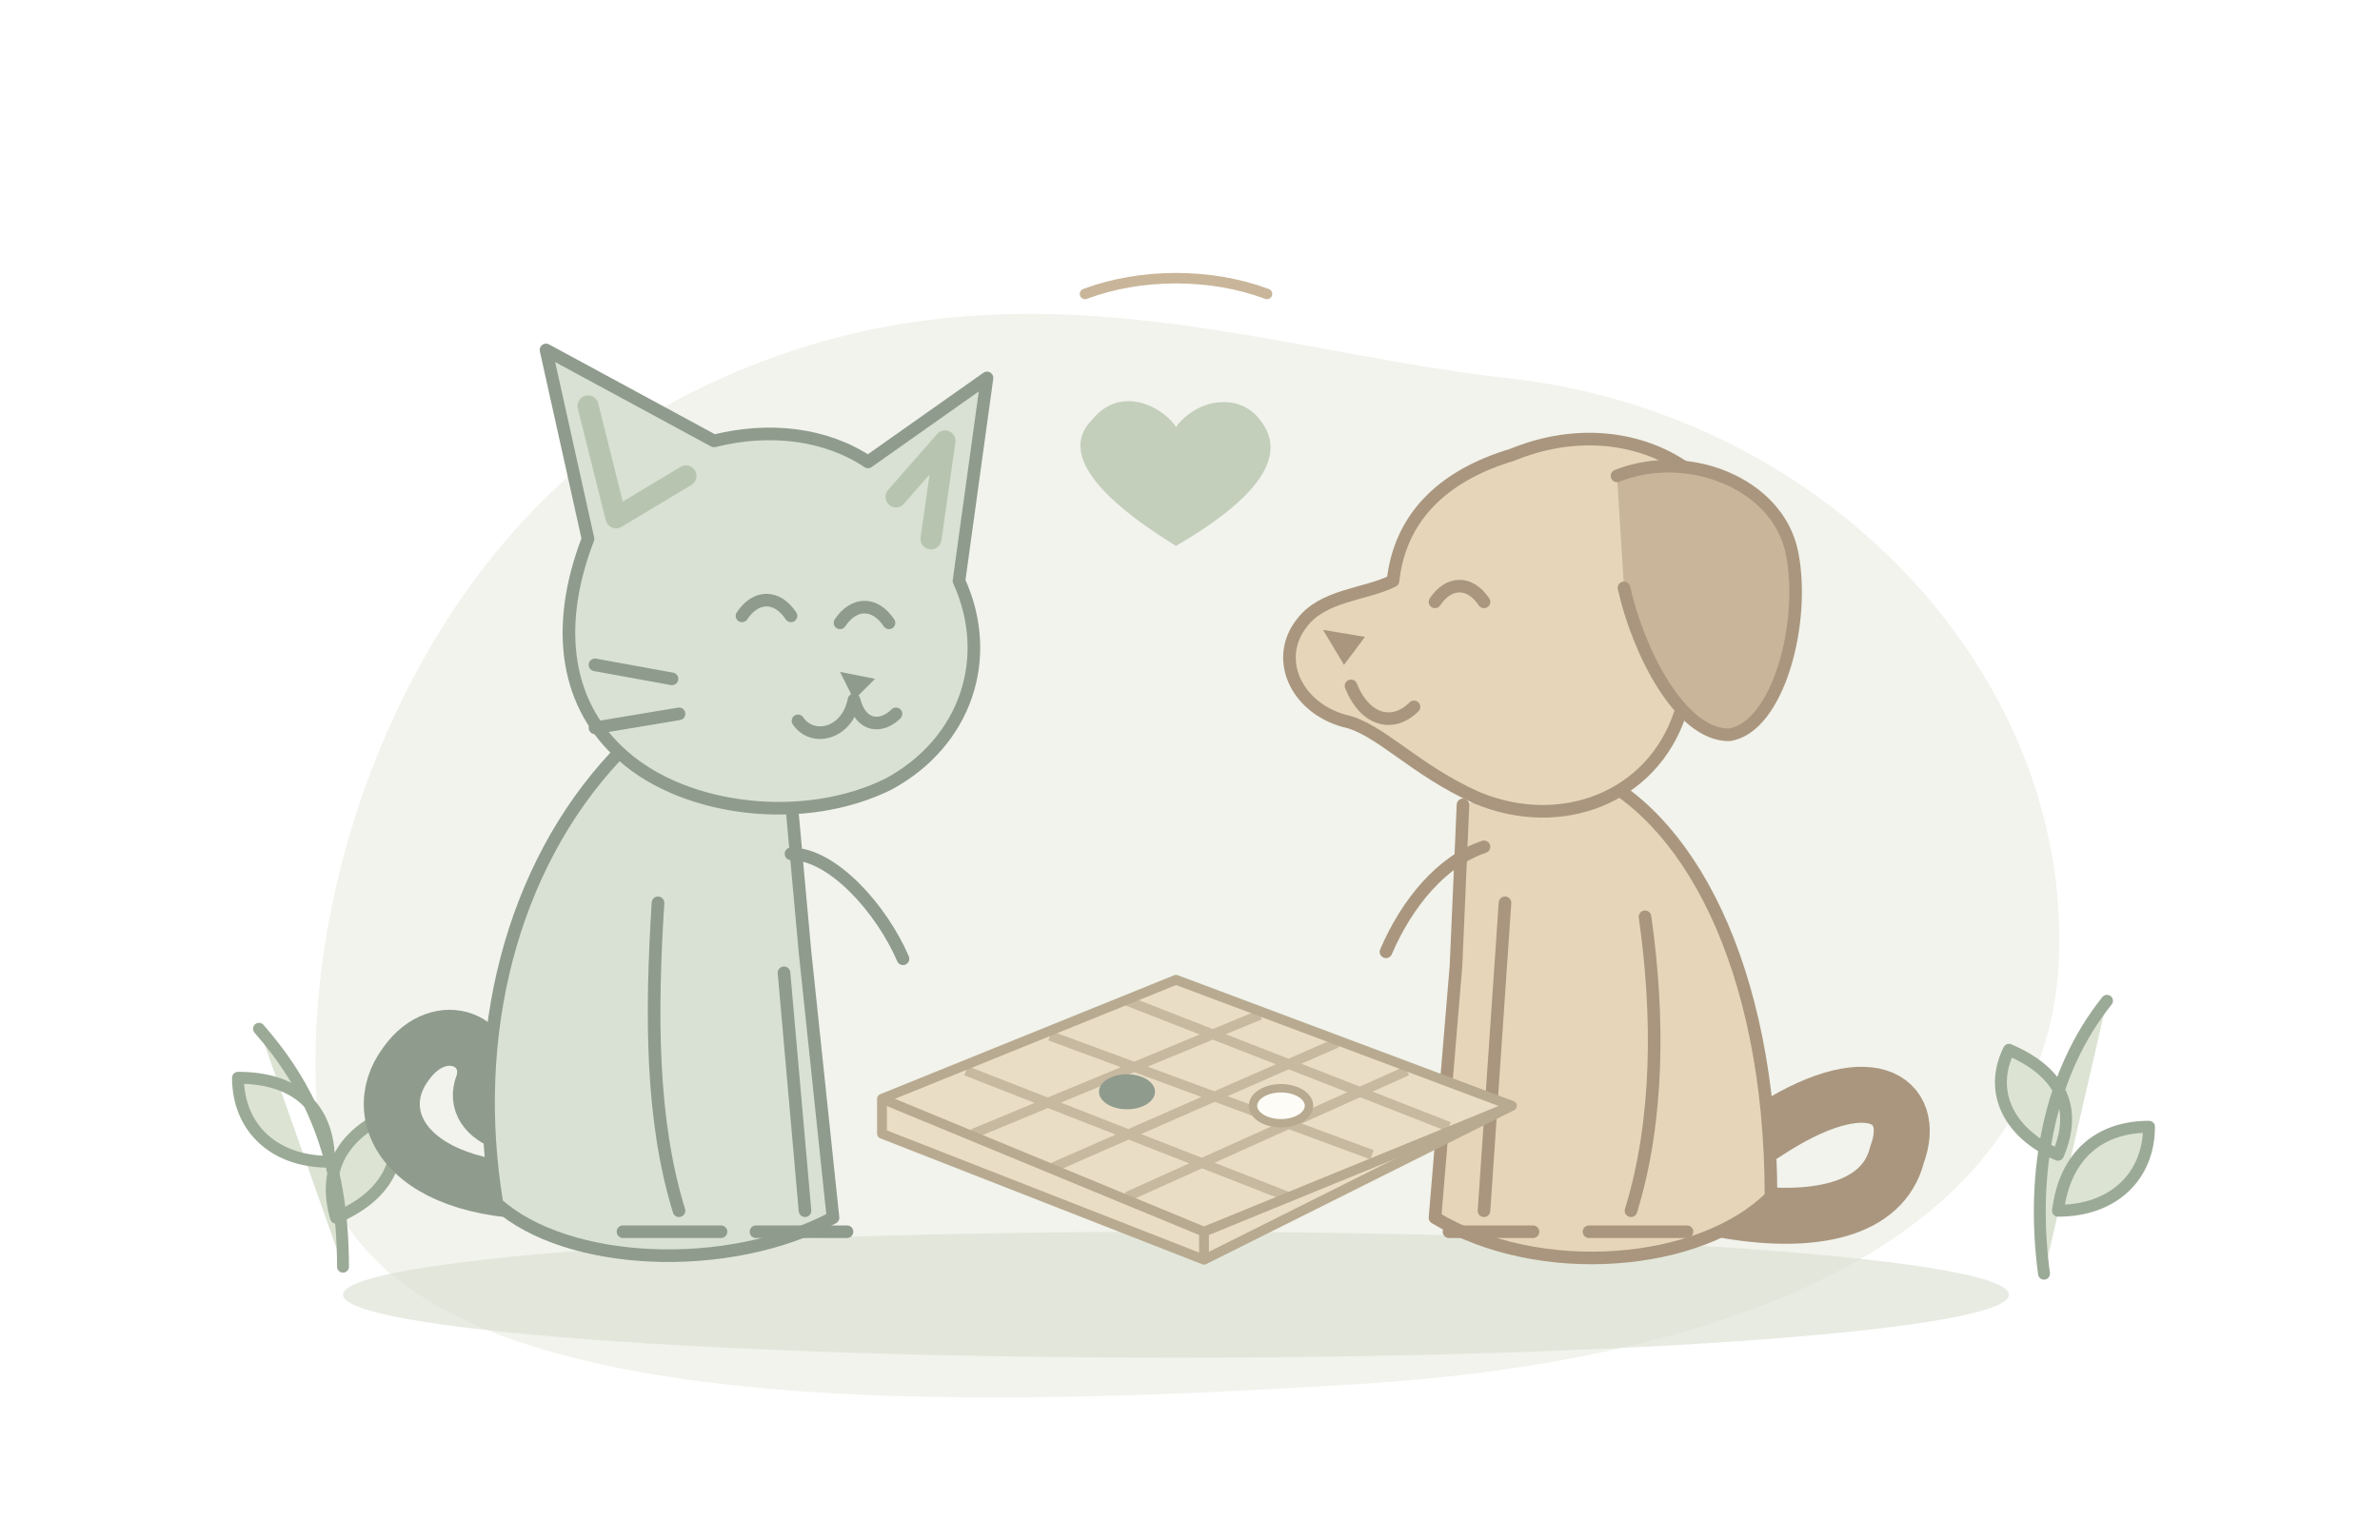
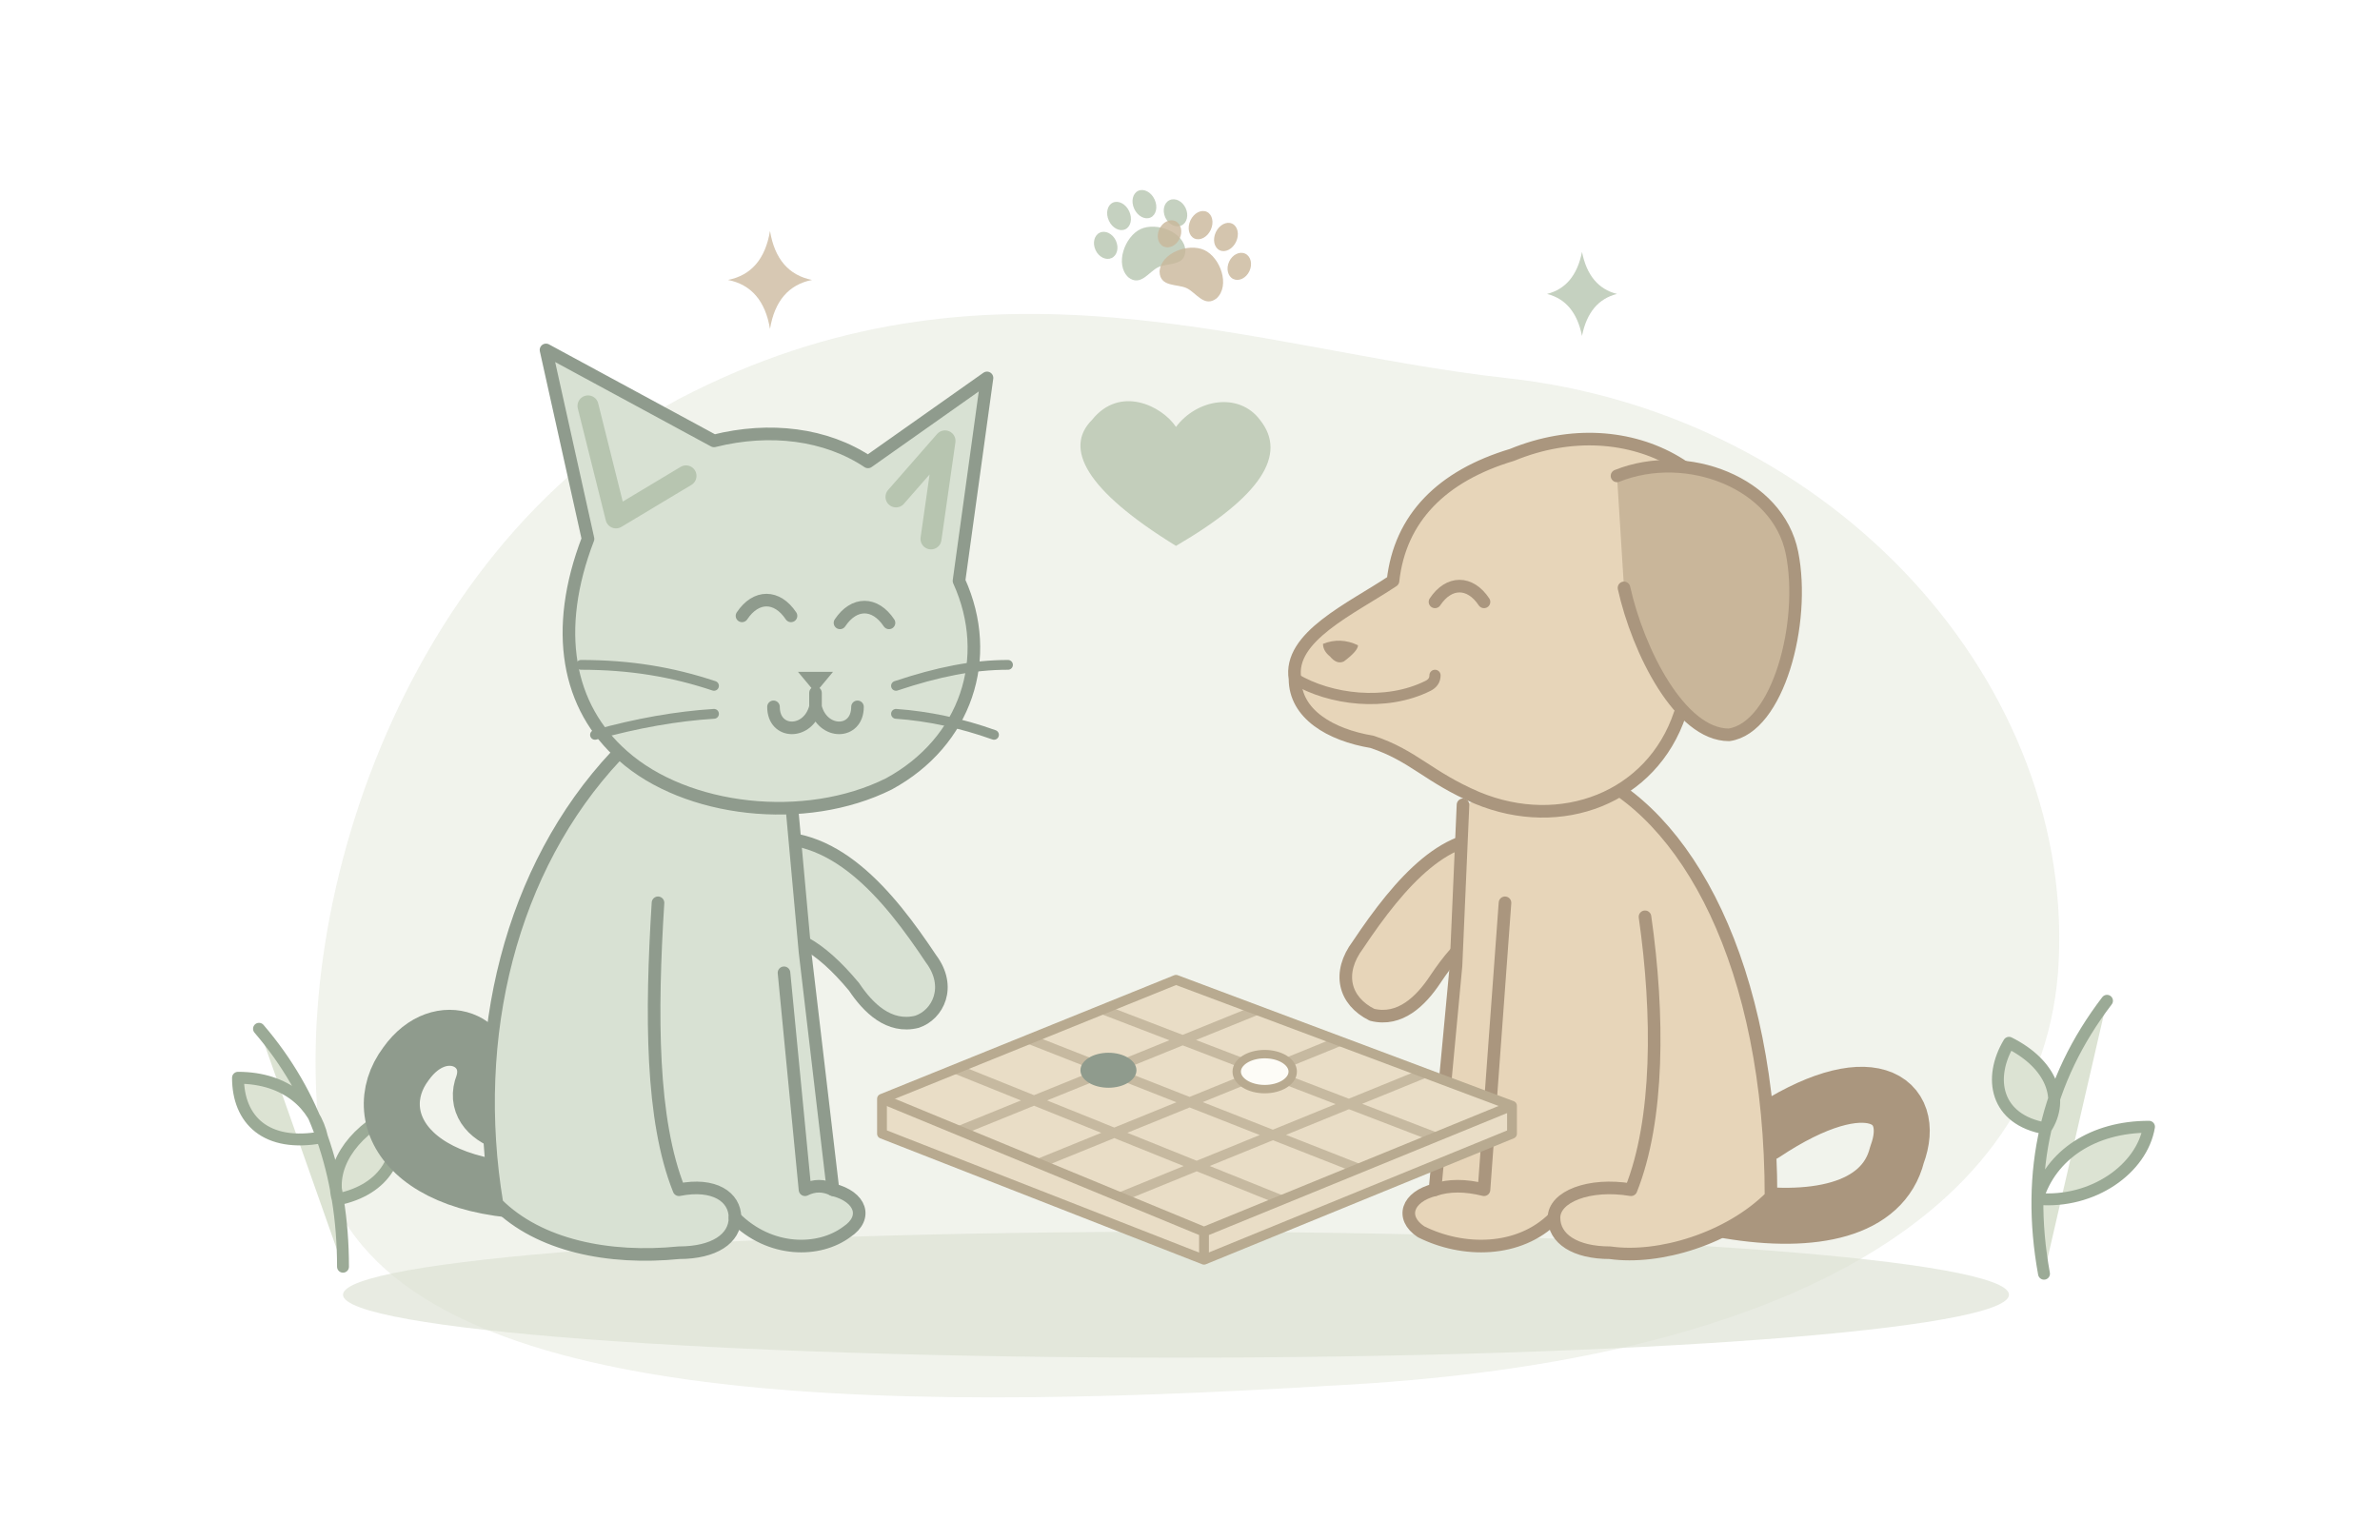
<svg xmlns="http://www.w3.org/2000/svg" viewBox="0 0 340 220" fill="none">
  <path d="M47 170c-8-35 9-91 50-113 44-23 82-7 118-3 47 5 82 44 79 85-3 37-44 56-104 59-66 4-131 3-143-28Z" fill="#e9ece2" opacity=".65" />
  <ellipse cx="168" cy="185" rx="119" ry="9" fill="#dce1d3" opacity=".65" />
  <g stroke="#9baa96" stroke-width="1.7" stroke-linecap="round" stroke-linejoin="round">
-     <path d="M49 181c0-16-5-26-12-34m10 19c-8 0-13-5-13-12 8 0 13 4 13 12Zm1 8c7-3 10-8 8-15-7 3-10 8-8 15Z" fill="#dce3d3" />
-     <path d="M292 182c-2-15 1-29 9-39m-7 22c-7-3-10-9-7-15 7 3 10 8 7 15Zm0 8c8 0 13-5 13-12-7 0-12 4-13 12Z" fill="#dce3d3" />
+     <path d="M49 181Q49 161 37 147M46 162.5C38 164 34 160 34 154C41 154 45 158 46 162.5ZM48.25 171.375C55 170 58 165 56 159C50 162 47 167 48.25 171.375Z" fill="#dce3d3" />
+     <path d="M292 182Q288 160 301 143M292.25 161.25C285 160 284 154 287 149C293 152 295 157 292.25 161.25ZM291.063 171.313C299 172 306 167 307 161C299 161 293 165 291.063 171.313Z" fill="#dce3d3" />
  </g>
  <g stroke="#8f9b8d" stroke-width="1.8" stroke-linecap="round" stroke-linejoin="round">
    <path d="M83 170c-24 2-31-10-25-18 5-7 13-3 11 3-2 5 6 8 15 5" stroke-width="8" />
-     <path d="M88 108c-15 16-21 40-17 64 10 9 33 10 48 2l-4-38-2-22" fill="#d8e1d3" />
+     <path d="M108 120C119 118 127 128 133 137C136 141 134 145 131 146C127 147 124 144 122 141C117 135 113 133 108 133Z" fill="#d8e1d3" />
+     <path d="M88 108C73 124 67 148 71 172C77 178 87 180 97 179C102 179 105 177 105 174C110 179 117 179 121 176C124 174 123 171 119 170L115 136L113 114" fill="#d8e1d3" />
    <path d="m84 77-6-27 24 13c8-2 16-1 22 3l17-12-4 29c5 11 1 23-10 29-12 6-29 4-38-4-8-7-10-18-5-31Z" fill="#d8e1d3" />
    <path d="m84 58 4 16 10-6m30 3 7-8-2 14" stroke="#b7c5b0" stroke-width="3" />
    <path d="M120 89c2-3 5-3 7 0m-21-1c2-3 5-3 7 0" />
-     <path d="m120 96 5 1-3 3-2-4Z" fill="#8f9b8d" stroke="none" />
-     <path d="M122 100c-1 5-6 6-8 3m8-3c1 4 4 4 6 2m-32-5-11-2m12 7-12 2" />
-     <path d="M94 129c-1 16-1 31 3 44m15-34 3 34m-26 3h14m5 0h13" />
-     <path d="M113 122c6 0 13 8 16 15" />
+     <path d="M114 96H119L116.5 99Z" fill="#8f9b8d" stroke="none" />
+     <path d="M116.5 99V101M110.5 101C110.5 105 115.5 105 116.5 101C117.5 105 122.5 105 122.5 101" />
+     <path d="M102 98C96 96 90 95 83 95M102 102Q94 102.5 85 105M128 98C134 96 139 95 144 95M128 102Q135 102.5 142 105" stroke-width="1.4" />
+     <path d="M94 129C93 145 93 160 97 170C102 169 105 171 105 174M112 139L115 170Q117 169 119 170" />
  </g>
  <g stroke="#aa967e" stroke-width="1.8" stroke-linecap="round" stroke-linejoin="round">
    <path d="M252 162c15-10 22-5 19 3-2 8-12 10-24 8" stroke-width="8" />
-     <path d="M226 110c15 6 27 28 27 61-10 10-33 12-48 3l3-36 1-23" fill="#e7d5b9" />
-     <path d="M216 65c17-7 34 3 34 20 0 8-4 12-10 17-4 12-17 17-29 12-9-4-14-10-19-11-7-2-10-9-6-14 3-4 9-4 13-6 1-9 7-15 17-18Z" fill="#e7d5b9" />
+     <path d="M215 120C207 118 200 126 194 135C191 139 192 143 196 145C200 146 203 143 205 140C209 134 212 132 217 132Z" fill="#e7d5b9" />
+     <path d="M226 110C241 116 253 138 253 171C247 177 237 180 230 179C225 179 222 177 222 174C217 179 209 179 203 176C200 174 201 171 205 170L208 138L209 115" fill="#e7d5b9" />
+     <path d="M216 65c17-7 34 3 34 20 0 8-4 12-10 17-4 12-17 17-29 12C204 111 202 108 196 106C190 105 185 102 185 97C184 91 193 87 199 83c1-9 7-15 17-18Z" fill="#e7d5b9" />
    <path d="M231 68c10-4 23 1 25 11 2 10-2 25-9 26-7 0-13-12-15-21" fill="#c9b69a" />
    <path d="M205 86c2-3 5-3 7 0" />
-     <path d="m189 90 6 1-3 4-3-5Z" fill="#aa967e" stroke="none" />
-     <path d="M193 98c2 5 6 6 9 3m13 28-3 44m23-42c2 14 2 29-2 42m-26 3h12m8 0h14" />
-     <path d="M212 121c-6 2-11 8-14 15" />
+     <path d="M189 92Q191.5 91 194 92.2Q194 93 192 94.5Q191 95 190 93.8Q189 93 189 92Z" fill="#aa967e" stroke="none" />
+     <path d="M185 97C190 100 198 101 204 98Q205 97.5 205 96.5" stroke-width="1.6" />
+     <path d="M215 129L212 170Q208 169 205 170M235 131C237 145 237 160 233 170C227 169 222 171 222 174" />
  </g>
  <g stroke="#b8aa90" stroke-width="1.4" stroke-linejoin="round">
-     <path d="m126 157 42-17 48 18-44 22-46-18v-5Z" fill="#e9ddc6" />
-     <path d="m126 157 46 19 44-18m-44 18v4" />
-     <path d="m138 153 46 18m-34-23 46 17m-35-22 46 18m-68 1 41-17m-30 22 41-18m-30 22 40-18" opacity=".7" />
+     <path d="M126 157L168 140L216 158V162L172 180L126 162Z" fill="#e9ddc6" />
+     <path d="M126 157L172 176L216 158M172 176V180" />
+     <path d="M179.540 144.327L137.057 161.567M191.379 148.767L148.401 166.253M203.528 153.323L160.045 171.062M157.538 144.235L205.042 162.483M147.051 148.480L194.056 166.977M136.538 152.735L183.042 171.483" opacity=".7" />
  </g>
-   <ellipse cx="161" cy="156" rx="4" ry="2.5" fill="#8f9b8d" />
-   <ellipse cx="183" cy="158" rx="4" ry="2.5" fill="#fdfcf7" stroke="#b8aa90" stroke-width="1.2" />
+   <ellipse cx="158.350" cy="152.926" rx="4" ry="2.5" fill="#8f9b8d" />
+   <ellipse cx="180.674" cy="153.122" rx="4" ry="2.5" fill="#fdfcf7" stroke="#b8aa90" stroke-width="1.2" />
  <path d="M168 78c-13-8-16-14-12-18 4-5 10-2 12 1 3-4 9-5 12-1 4 5 0 11-12 18Z" fill="#c3cebb" />
-   <path d="M155 42c8-3 18-3 26 0" stroke="#c9b69a" stroke-width="1.5" stroke-linecap="round" />
+   <path d="M110 33Q111 39 116 40Q111 41 110 47Q109 41 104 40Q109 39 110 33Z" fill="#c9b69a" opacity=".75" />
+   <path d="M226 36Q227 41 231 42Q227 43 226 48Q225 43 221 42Q225 41 226 36Z" fill="#b7c5b0" opacity=".8" />
+   <g fill="#b7c5b0" opacity=".8" transform="translate(164 35) rotate(-25)">
+     <ellipse cx="-5.5" cy="-2.5" rx="1.6" ry="2" />
+     <ellipse cx="-2" cy="-5.5" rx="1.6" ry="2.1" />
+     <ellipse cx="2" cy="-5.5" rx="1.6" ry="2.1" />
+     <ellipse cx="5.5" cy="-2.5" rx="1.6" ry="2" />
+     <path d="M-4.5 3C-5.5 .5-2.5-2.5 0-2.5C2.5-2.5 5.5 .5 4.5 3C3.5 5 1.5 3.5 0 3.5C-1.5 3.5-3.5 5-4.5 3Z" />
+   </g>
+   <g fill="#c9b69a" opacity=".8" transform="translate(171 38) rotate(25)">
+     <ellipse cx="-5.5" cy="-2.5" rx="1.6" ry="2" />
+     <ellipse cx="-2" cy="-5.5" rx="1.6" ry="2.1" />
+     <ellipse cx="2" cy="-5.5" rx="1.6" ry="2.1" />
+     <ellipse cx="5.5" cy="-2.5" rx="1.6" ry="2" />
+     <path d="M-4.5 3C-5.5 .5-2.5-2.5 0-2.5C2.5-2.5 5.5 .5 4.5 3C3.5 5 1.5 3.5 0 3.5C-1.5 3.5-3.5 5-4.5 3Z" />
+   </g>
</svg>
